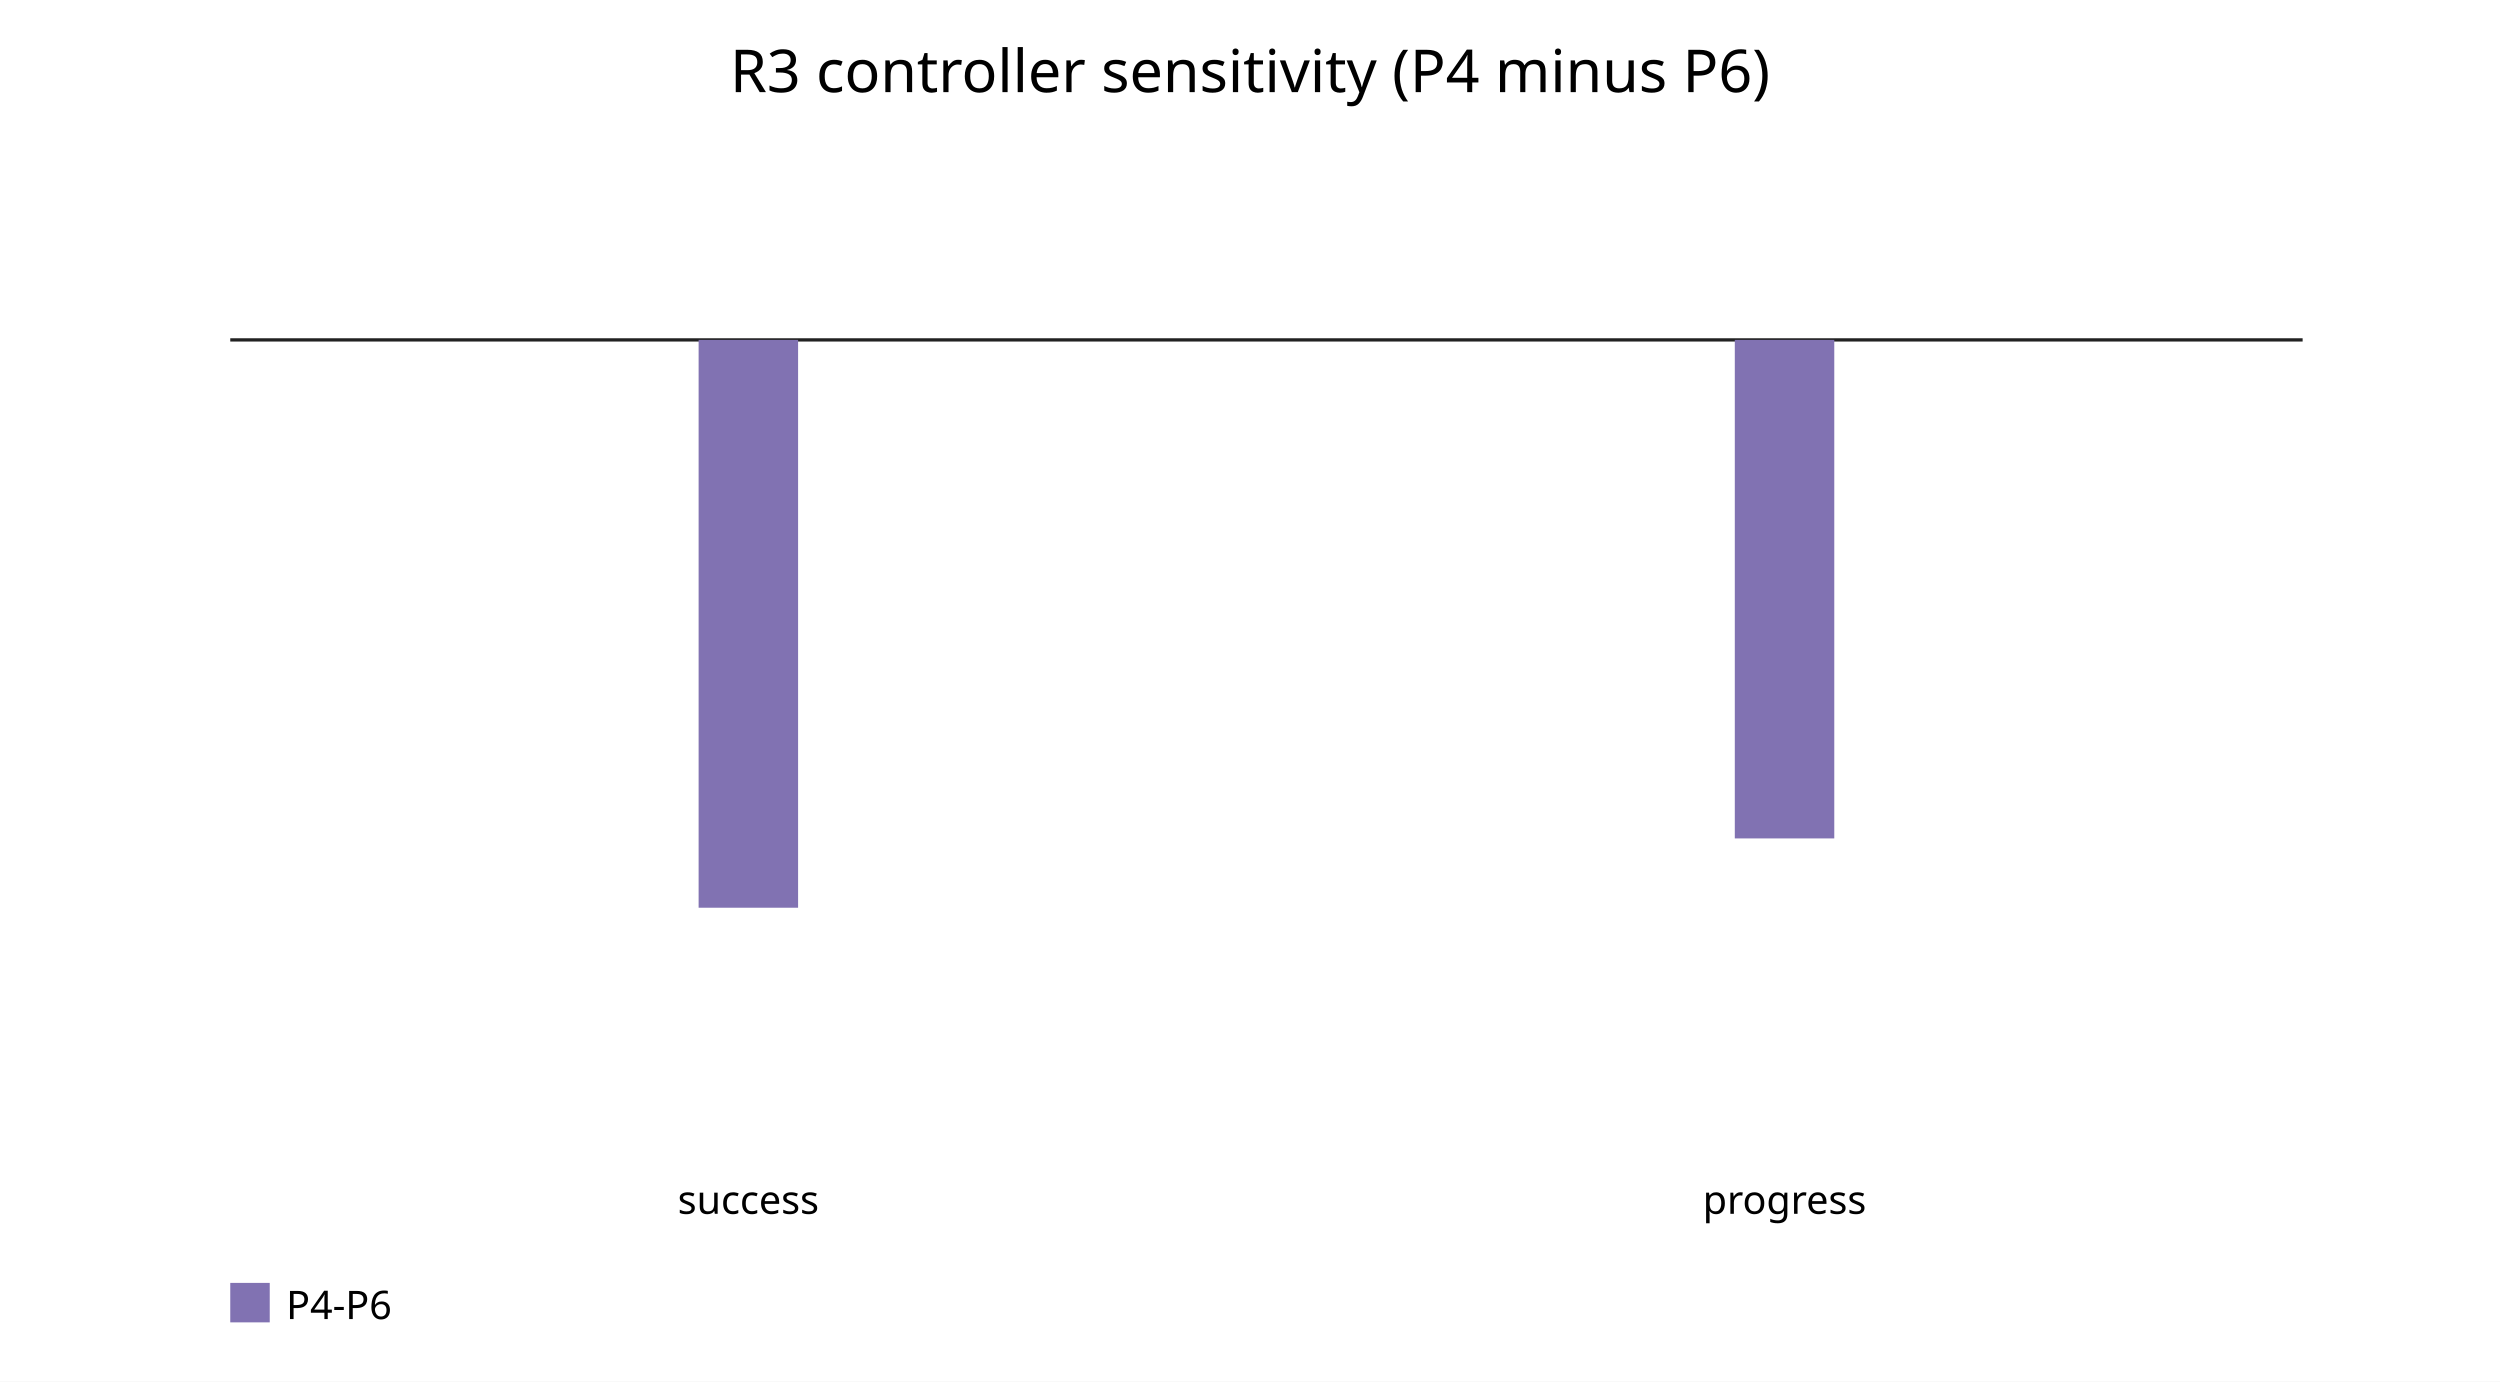
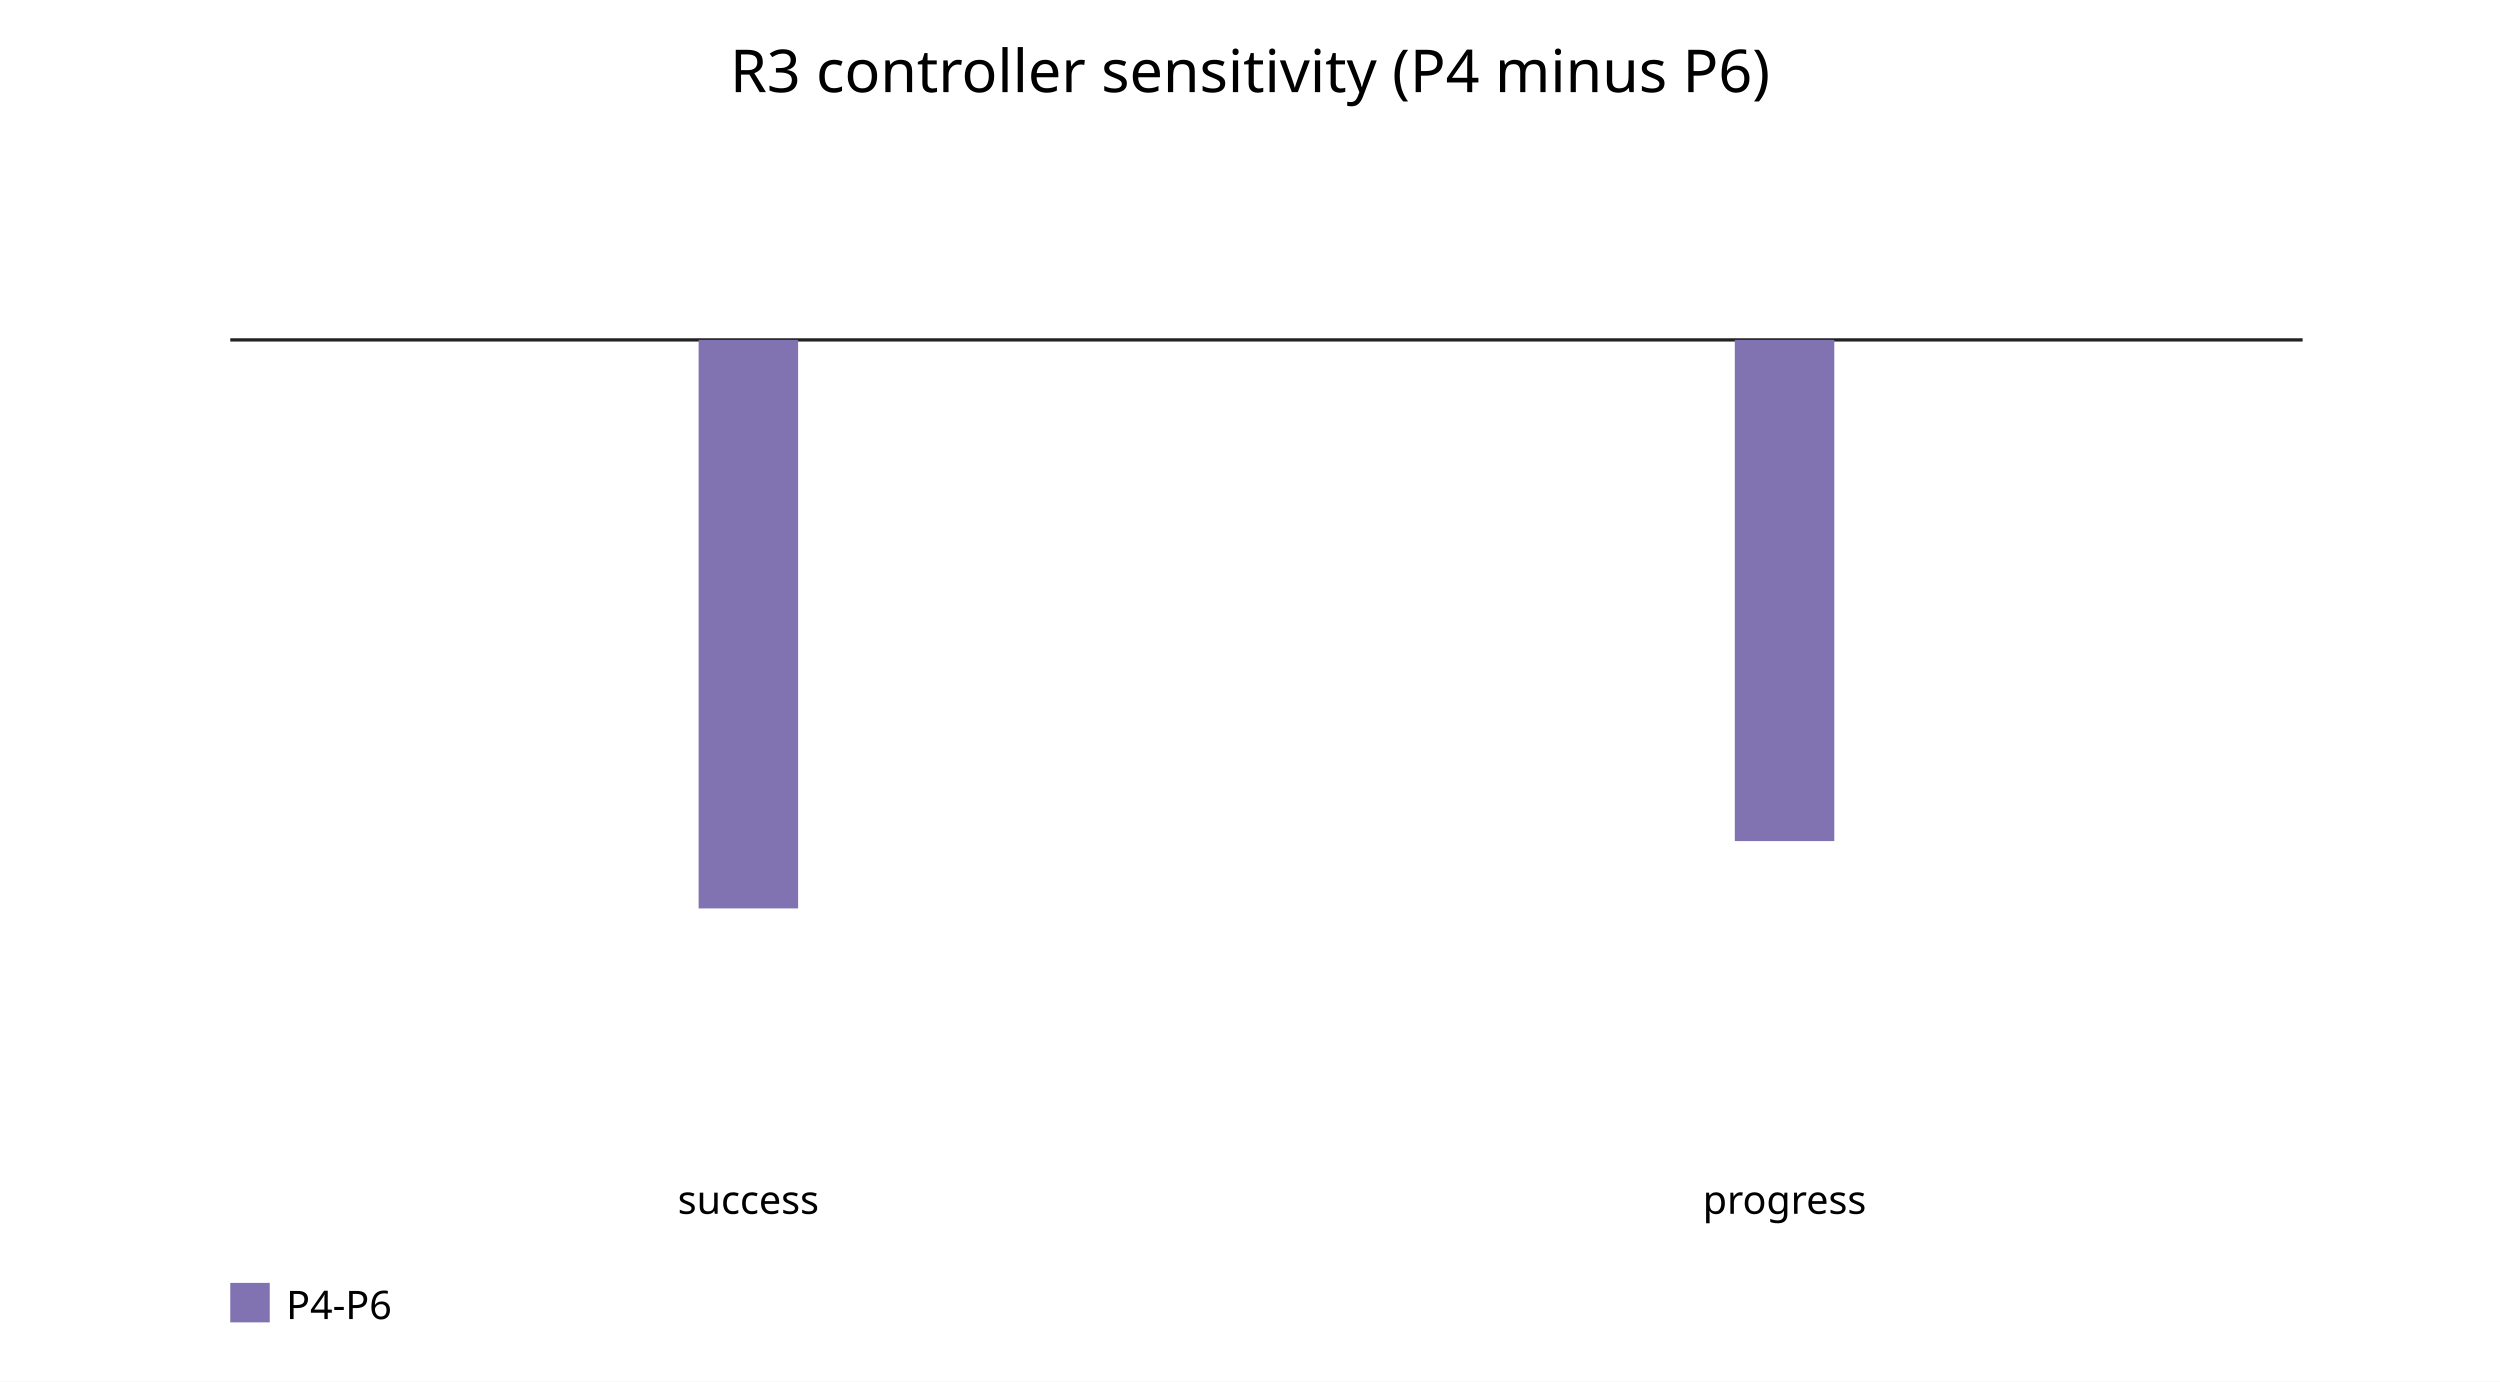
<svg xmlns="http://www.w3.org/2000/svg" width="760" height="420">
  <rect width="100%" height="100%" fill="#ffffff" />
  <text x="380" y="28" text-anchor="middle" font-family="sans-serif" font-size="18">R3 controller sensitivity (P4 minus P6)</text>
  <line x1="70" y1="103.33" x2="700" y2="103.33" stroke="#222" />
  <text x="227.50" y="369" text-anchor="middle" font-family="sans-serif" font-size="12">success</text>
-   <rect x="212.38" y="103.33" width="30.24" height="172.62" fill="#8172b2" />
+   <rect x="212.38" y="103.33" width="30.24" height="172.83" fill="#8172b2" />
  <text x="542.50" y="369" text-anchor="middle" font-family="sans-serif" font-size="12">progress</text>
-   <rect x="527.38" y="103.33" width="30.24" height="151.55" fill="#8172b2" />
+   <rect x="527.38" y="103.33" width="30.24" height="152.36" fill="#8172b2" />
  <rect x="70" y="390" width="12" height="12" fill="#8172b2" />
  <text x="87" y="401" font-family="sans-serif" font-size="12">P4-P6</text>
</svg>
